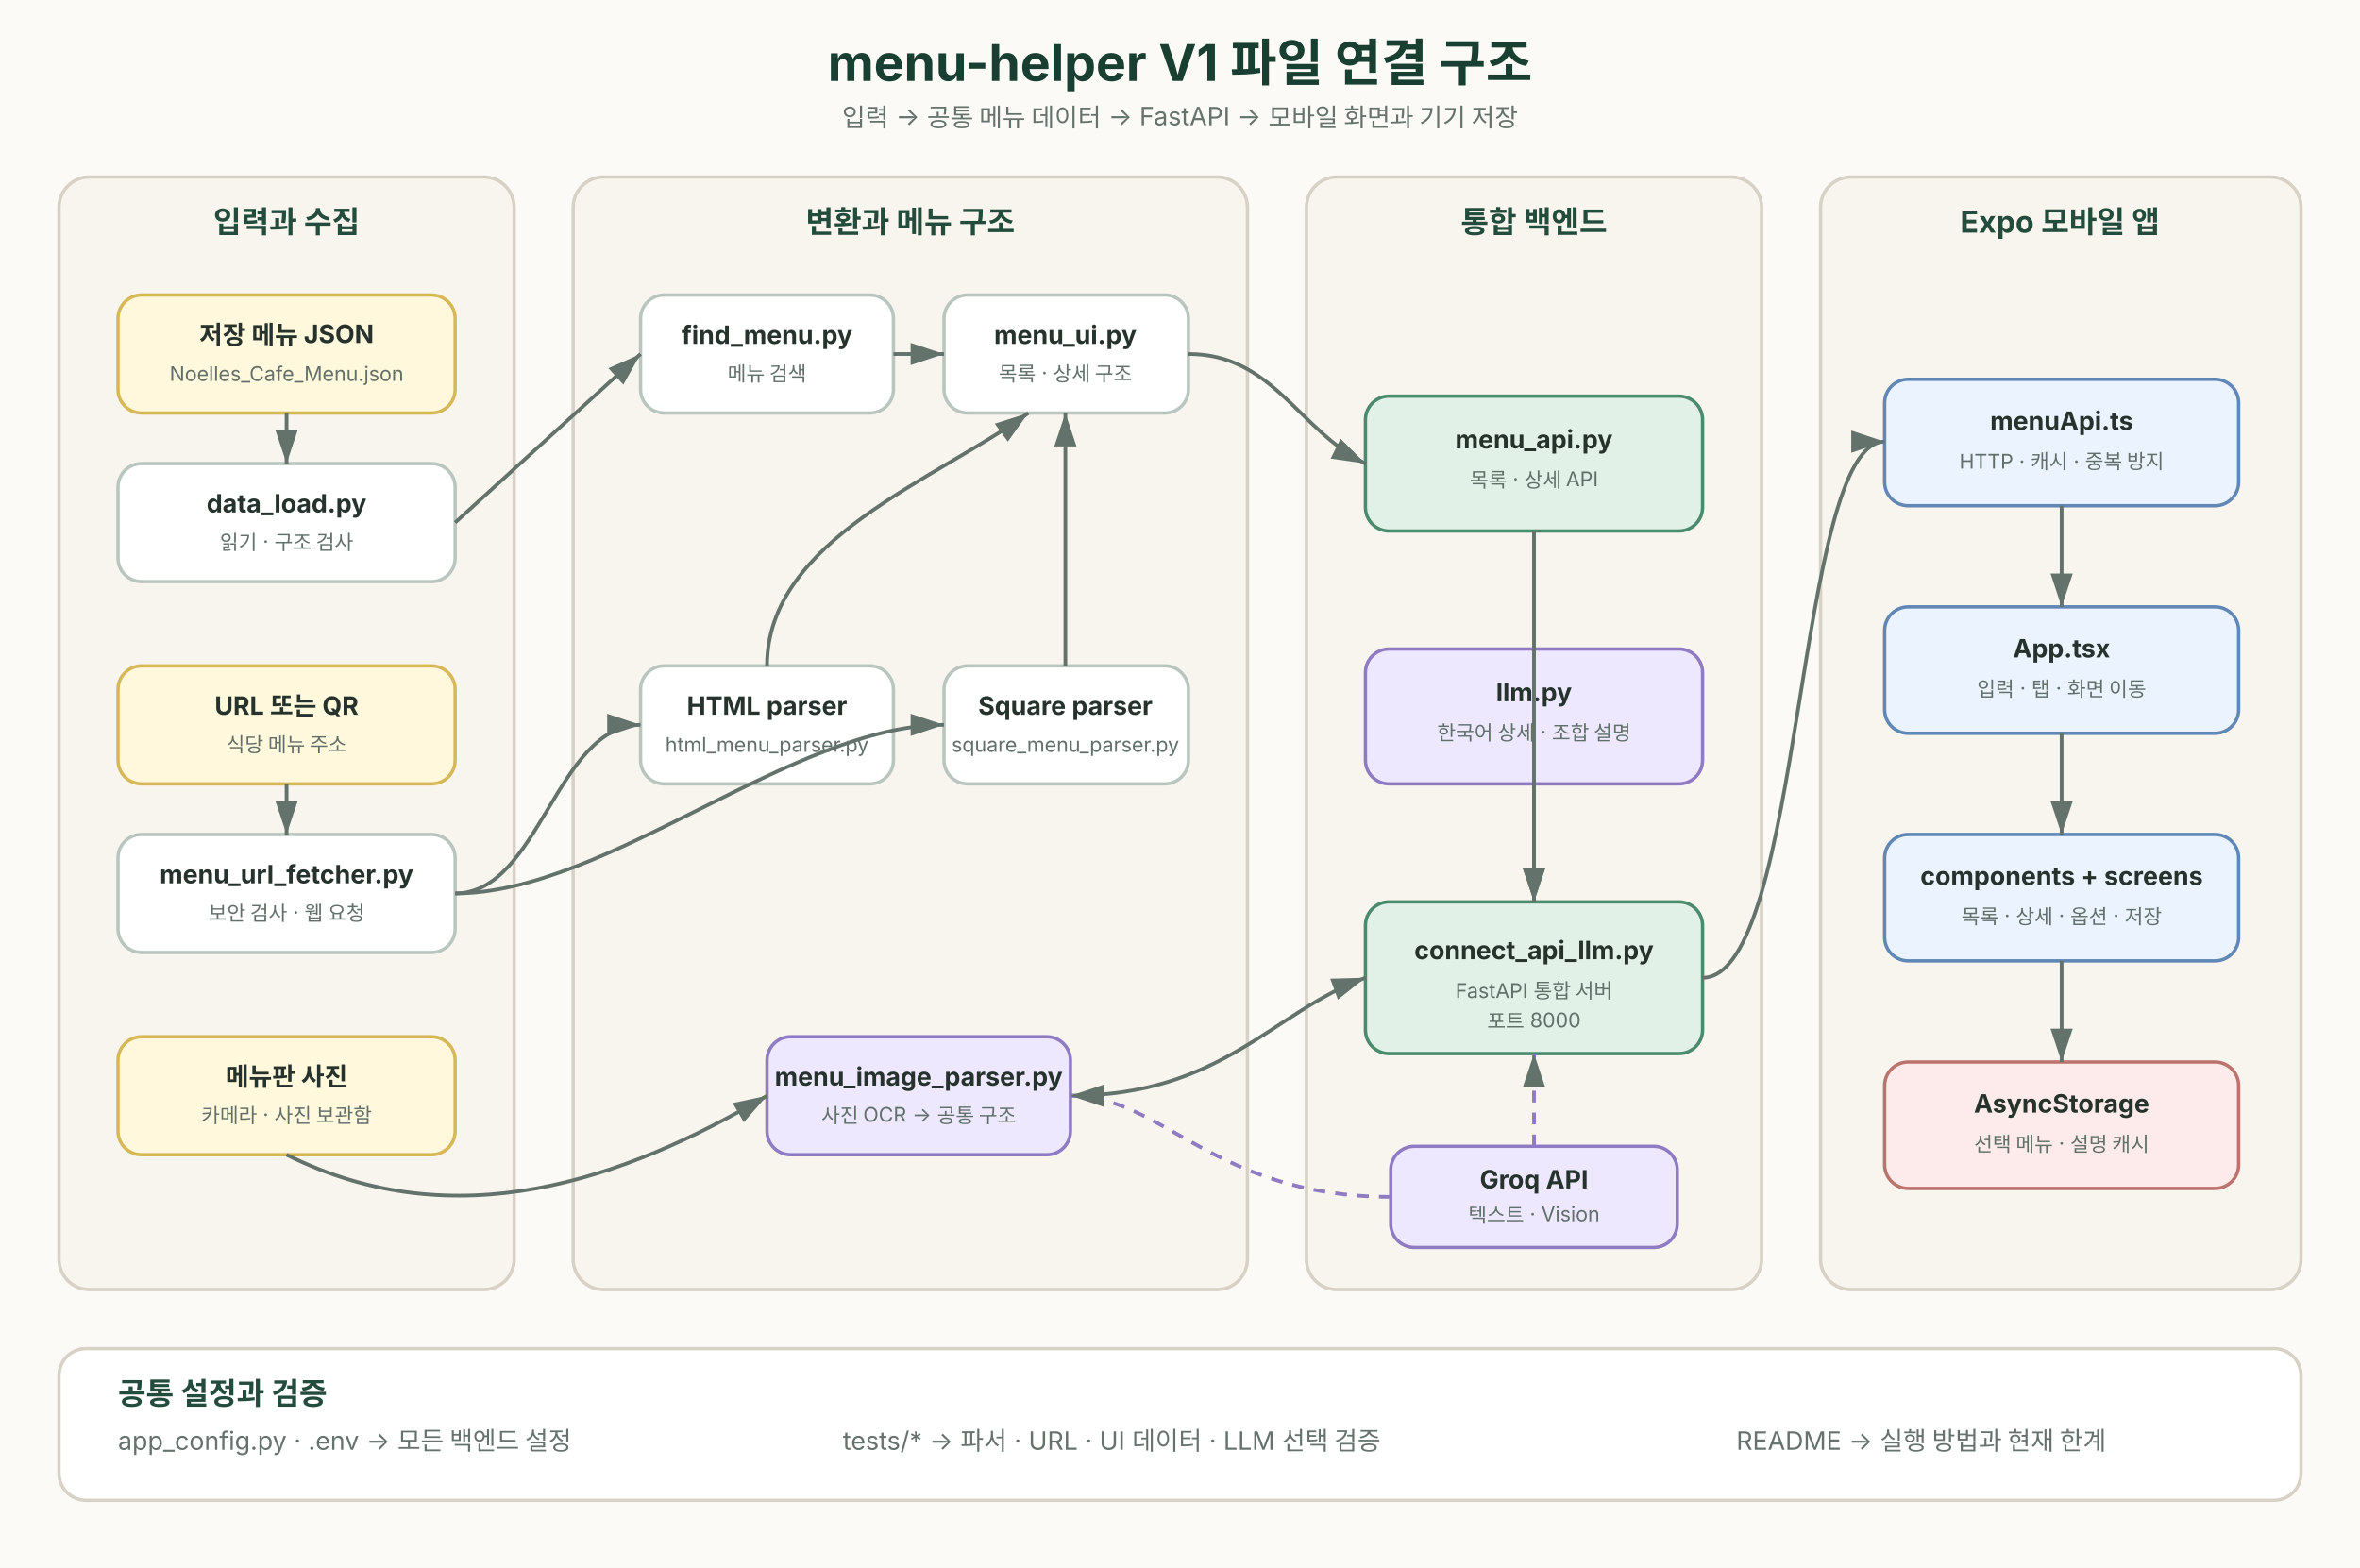
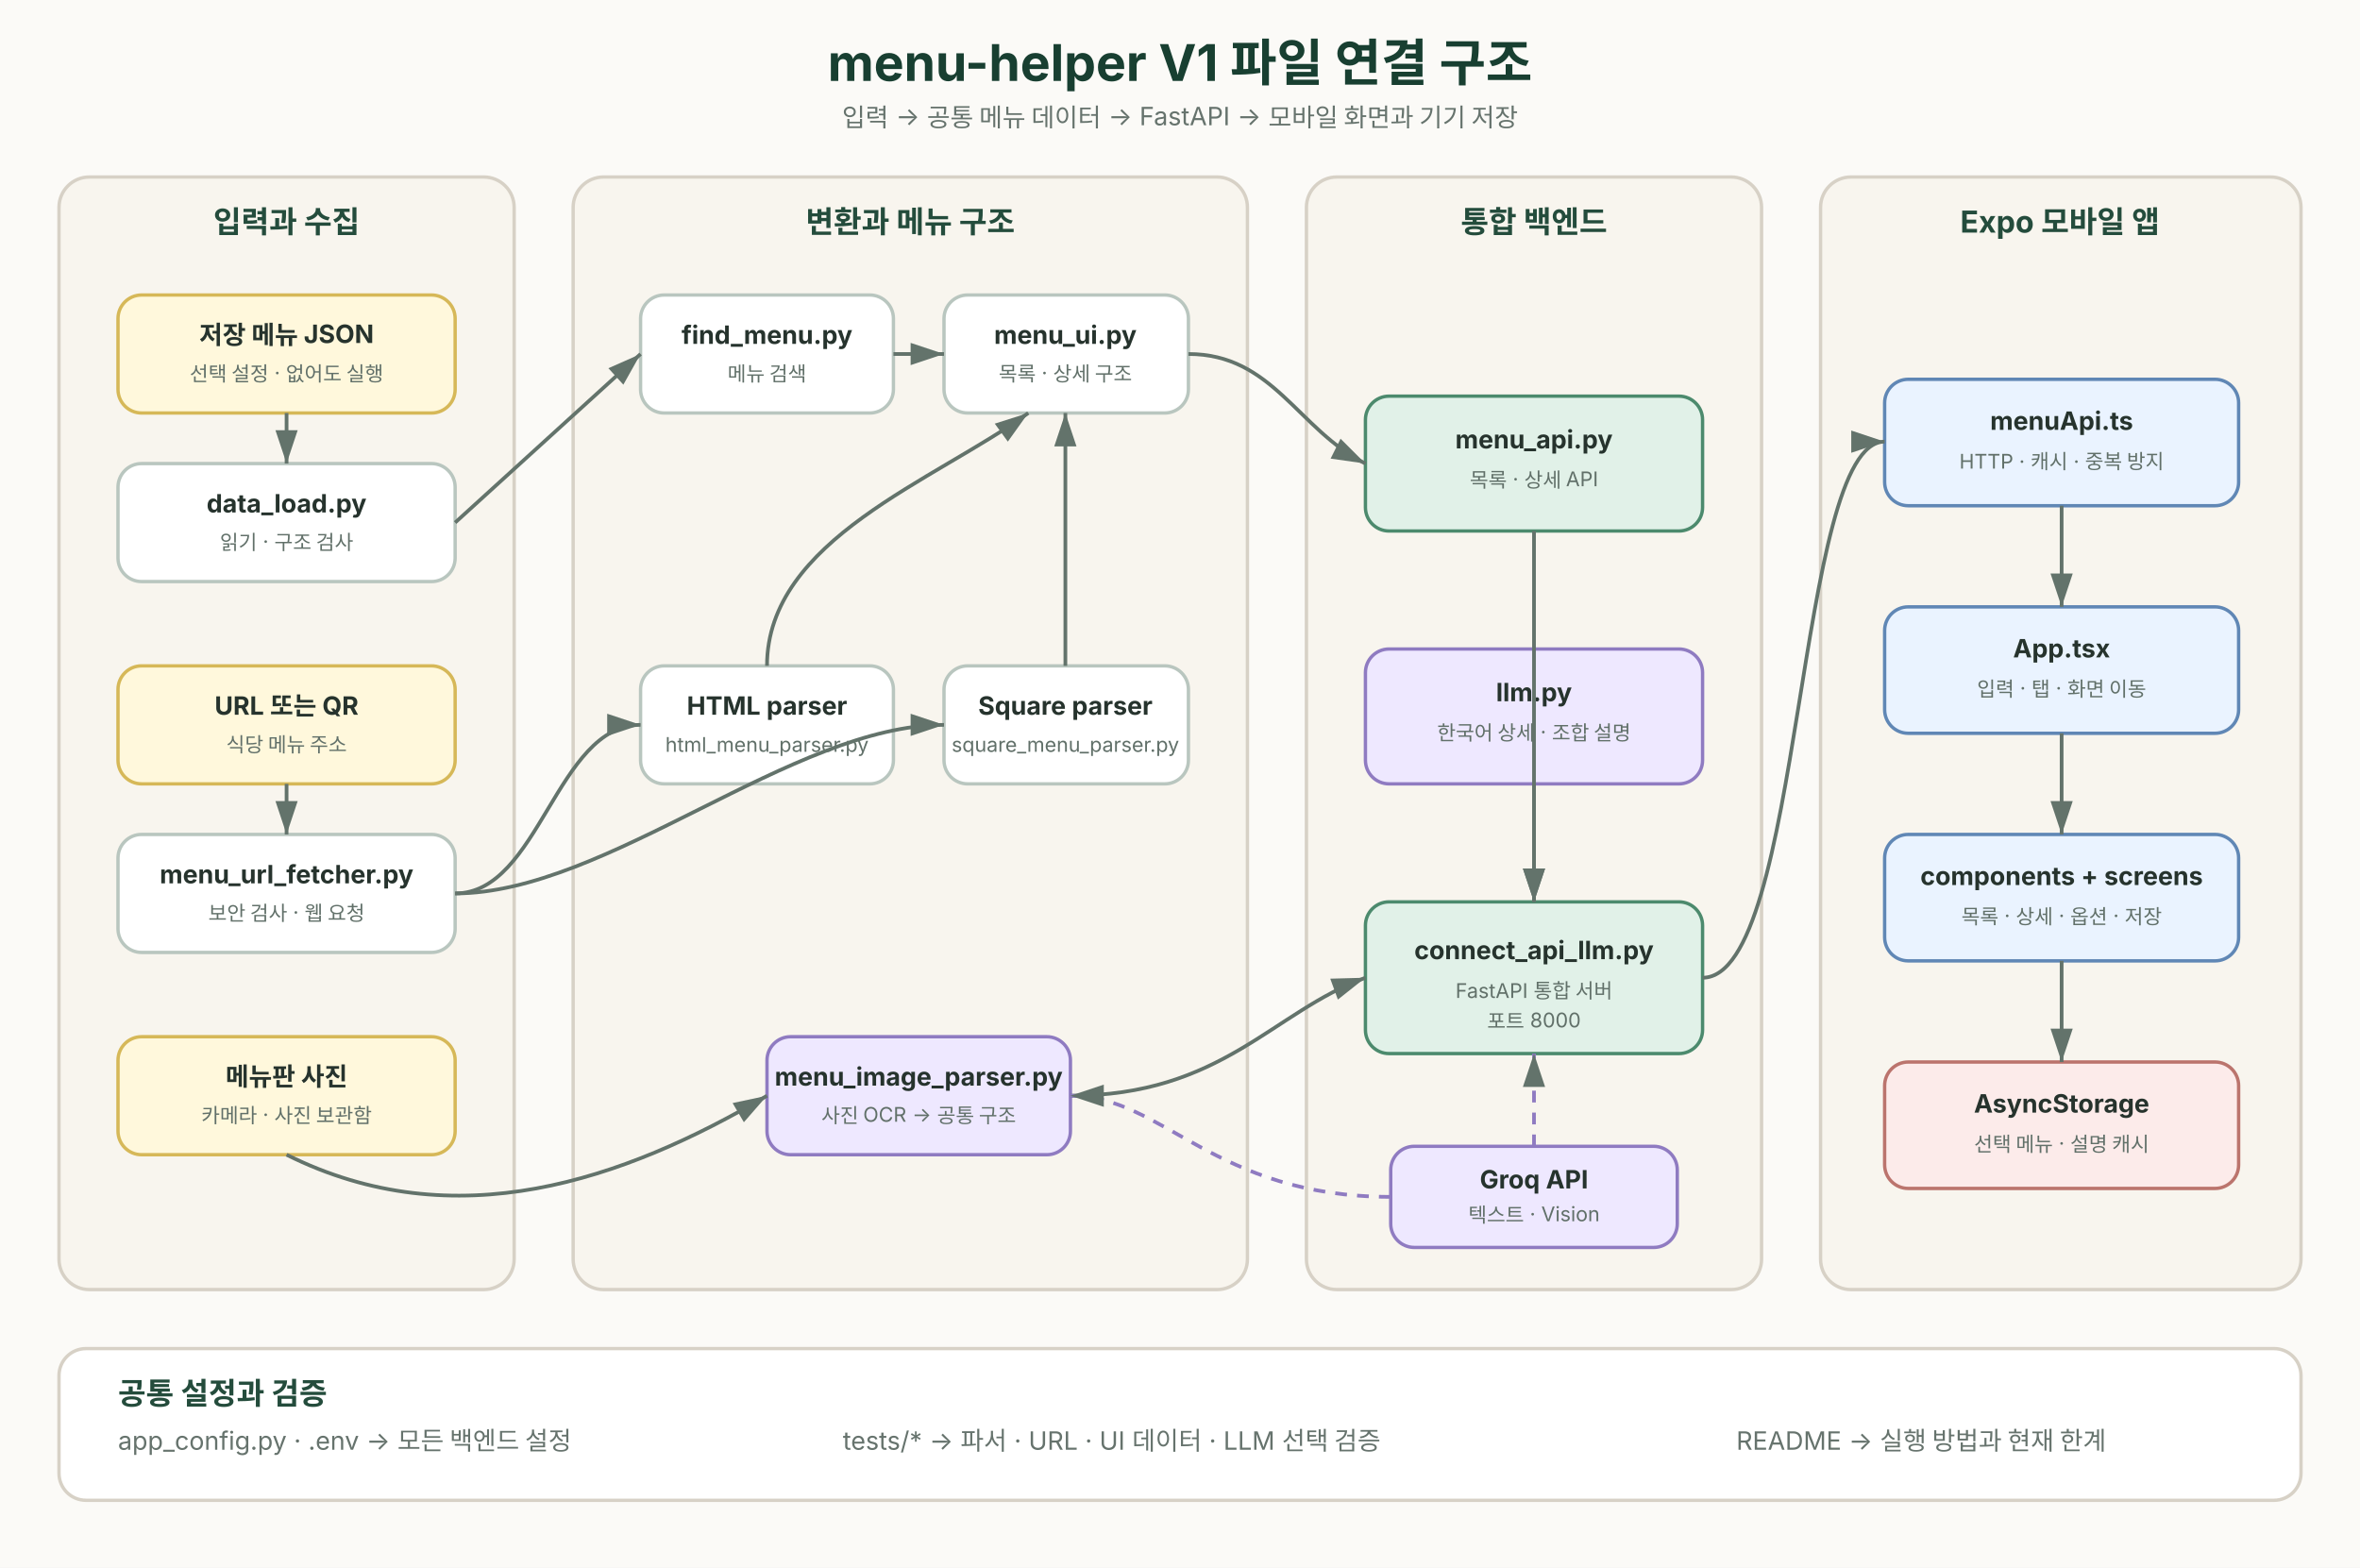
<svg xmlns="http://www.w3.org/2000/svg" width="1400" height="930" viewBox="0 0 1400 930" role="img" aria-labelledby="title desc">
  <defs>
    <marker id="arrow" markerWidth="10" markerHeight="10" refX="9" refY="3" orient="auto" markerUnits="strokeWidth">
      <path d="M0,0 L0,6 L9,3 z" fill="#63736b" />
    </marker>
    <style>
      .title { font: 700 30px -apple-system, BlinkMacSystemFont, "Segoe UI", sans-serif; fill: #183f31; }
      .subtitle { font: 400 15px -apple-system, BlinkMacSystemFont, "Segoe UI", sans-serif; fill: #66736d; }
      .group { fill: #f8f5ee; stroke: #d7d1c6; stroke-width: 2; }
      .group-title { font: 700 18px -apple-system, BlinkMacSystemFont, "Segoe UI", sans-serif; fill: #244c3c; }
      .node { fill: #ffffff; stroke: #b9c6bf; stroke-width: 2; }
      .input { fill: #fff8dc; stroke: #d6b858; }
      .ai { fill: #eee8ff; stroke: #8f7bc1; }
      .api { fill: #e1f1e8; stroke: #4c8a6d; }
      .mobile { fill: #eaf3ff; stroke: #6087b5; }
      .store { fill: #fcebea; stroke: #bb746d; }
      .label { font: 700 15px -apple-system, BlinkMacSystemFont, "Segoe UI", sans-serif; fill: #26332d; text-anchor: middle; }
      .small { font: 400 12px -apple-system, BlinkMacSystemFont, "Segoe UI", sans-serif; fill: #617069; text-anchor: middle; }
      .edge { fill: none; stroke: #63736b; stroke-width: 2.2; marker-end: url(#arrow); }
      .edge-dashed { fill: none; stroke: #8f7bc1; stroke-width: 2.2; stroke-dasharray: 7 6; marker-end: url(#arrow); }
    </style>
  </defs>
  <rect width="1400" height="930" fill="#fbfaf7" />
  <text class="title" x="700" y="48" text-anchor="middle">menu-helper V1 파일 연결 구조</text>
  <text class="subtitle" x="700" y="75" text-anchor="middle">입력 → 공통 메뉴 데이터 → FastAPI → 모바일 화면과 기기 저장</text>
  <rect class="group" x="35" y="105" width="270" height="660" rx="18" />
  <text class="group-title" x="170" y="138" text-anchor="middle">입력과 수집</text>
  <rect class="node input" x="70" y="175" width="200" height="70" rx="14" />
  <text class="label" x="170" y="204">저장 메뉴 JSON</text>
-   <text class="small" x="170" y="226">Noelles_Cafe_Menu.json</text>
+   <text class="small" x="170" y="226">선택 설정 · 없어도 실행</text>
  <rect class="node" x="70" y="275" width="200" height="70" rx="14" />
  <text class="label" x="170" y="304">data_load.py</text>
  <text class="small" x="170" y="326">읽기 · 구조 검사</text>
  <rect class="node input" x="70" y="395" width="200" height="70" rx="14" />
  <text class="label" x="170" y="424">URL 또는 QR</text>
  <text class="small" x="170" y="446">식당 메뉴 주소</text>
  <rect class="node" x="70" y="495" width="200" height="70" rx="14" />
  <text class="label" x="170" y="524">menu_url_fetcher.py</text>
  <text class="small" x="170" y="546">보안 검사 · 웹 요청</text>
  <rect class="node input" x="70" y="615" width="200" height="70" rx="14" />
  <text class="label" x="170" y="644">메뉴판 사진</text>
  <text class="small" x="170" y="666">카메라 · 사진 보관함</text>
  <rect class="group" x="340" y="105" width="400" height="660" rx="18" />
  <text class="group-title" x="540" y="138" text-anchor="middle">변환과 메뉴 구조</text>
  <rect class="node" x="380" y="175" width="150" height="70" rx="14" />
  <text class="label" x="455" y="204">find_menu.py</text>
  <text class="small" x="455" y="226">메뉴 검색</text>
  <rect class="node" x="560" y="175" width="145" height="70" rx="14" />
  <text class="label" x="632" y="204">menu_ui.py</text>
  <text class="small" x="632" y="226">목록 · 상세 구조</text>
  <rect class="node" x="380" y="395" width="150" height="70" rx="14" />
  <text class="label" x="455" y="424">HTML parser</text>
  <text class="small" x="455" y="446">html_menu_parser.py</text>
  <rect class="node" x="560" y="395" width="145" height="70" rx="14" />
  <text class="label" x="632" y="424">Square parser</text>
  <text class="small" x="632" y="446">square_menu_parser.py</text>
  <rect class="node ai" x="455" y="615" width="180" height="70" rx="14" />
  <text class="label" x="545" y="644">menu_image_parser.py</text>
  <text class="small" x="545" y="666">사진 OCR → 공통 구조</text>
  <rect class="group" x="775" y="105" width="270" height="660" rx="18" />
  <text class="group-title" x="910" y="138" text-anchor="middle">통합 백엔드</text>
  <rect class="node api" x="810" y="235" width="200" height="80" rx="14" />
  <text class="label" x="910" y="266">menu_api.py</text>
  <text class="small" x="910" y="289">목록 · 상세 API</text>
  <rect class="node ai" x="810" y="385" width="200" height="80" rx="14" />
  <text class="label" x="910" y="416">llm.py</text>
  <text class="small" x="910" y="439">한국어 상세 · 조합 설명</text>
  <rect class="node api" x="810" y="535" width="200" height="90" rx="14" />
  <text class="label" x="910" y="569">connect_api_llm.py</text>
  <text class="small" x="910" y="592">FastAPI 통합 서버</text>
  <text class="small" x="910" y="610">포트 8000</text>
  <rect class="node ai" x="825" y="680" width="170" height="60" rx="14" />
  <text class="label" x="910" y="705">Groq API</text>
  <text class="small" x="910" y="725">텍스트 · Vision</text>
  <rect class="group" x="1080" y="105" width="285" height="660" rx="18" />
  <text class="group-title" x="1222" y="138" text-anchor="middle">Expo 모바일 앱</text>
  <rect class="node mobile" x="1118" y="225" width="210" height="75" rx="14" />
  <text class="label" x="1223" y="255">menuApi.ts</text>
  <text class="small" x="1223" y="278">HTTP · 캐시 · 중복 방지</text>
  <rect class="node mobile" x="1118" y="360" width="210" height="75" rx="14" />
  <text class="label" x="1223" y="390">App.tsx</text>
  <text class="small" x="1223" y="413">입력 · 탭 · 화면 이동</text>
  <rect class="node mobile" x="1118" y="495" width="210" height="75" rx="14" />
  <text class="label" x="1223" y="525">components + screens</text>
  <text class="small" x="1223" y="548">목록 · 상세 · 옵션 · 저장</text>
  <rect class="node store" x="1118" y="630" width="210" height="75" rx="14" />
  <text class="label" x="1223" y="660">AsyncStorage</text>
  <text class="small" x="1223" y="683">선택 메뉴 · 설명 캐시</text>
  <path class="edge" d="M170 245 L170 275" />
  <path class="edge" d="M270 310 L380 210" />
  <path class="edge" d="M530 210 L560 210" />
  <path class="edge" d="M170 465 L170 495" />
  <path class="edge" d="M270 530 C320 530, 330 430, 380 430" />
  <path class="edge" d="M270 530 C360 530, 470 430, 560 430" />
  <path class="edge" d="M455 395 C455 320, 555 285, 610 245" />
  <path class="edge" d="M632 395 L632 245" />
  <path class="edge" d="M170 685 C270 735, 370 700, 455 650" />
  <path class="edge" d="M705 210 C755 210, 770 255, 810 275" />
  <path class="edge" d="M635 650 C725 650, 755 600, 810 580" />
  <path class="edge" d="M910 315 L910 535" />
  <path class="edge" d="M910 465 L910 535" />
  <path class="edge-dashed" d="M910 680 L910 625" />
  <path class="edge-dashed" d="M825 710 C720 710, 690 650, 635 650" />
  <path class="edge" d="M1010 580 C1070 580, 1065 262, 1118 262" />
  <path class="edge" d="M1223 300 L1223 360" />
  <path class="edge" d="M1223 435 L1223 495" />
  <path class="edge" d="M1223 570 L1223 630" />
  <rect x="35" y="800" width="1330" height="90" rx="16" fill="#ffffff" stroke="#d7d1c6" stroke-width="2" />
  <text class="group-title" x="70" y="833">공통 설정과 검증</text>
  <text class="subtitle" x="70" y="860">app_config.py · .env → 모든 백엔드 설정</text>
  <text class="subtitle" x="500" y="860">tests/* → 파서 · URL · UI 데이터 · LLM 선택 검증</text>
  <text class="subtitle" x="1030" y="860">README → 실행 방법과 현재 한계</text>
</svg>
